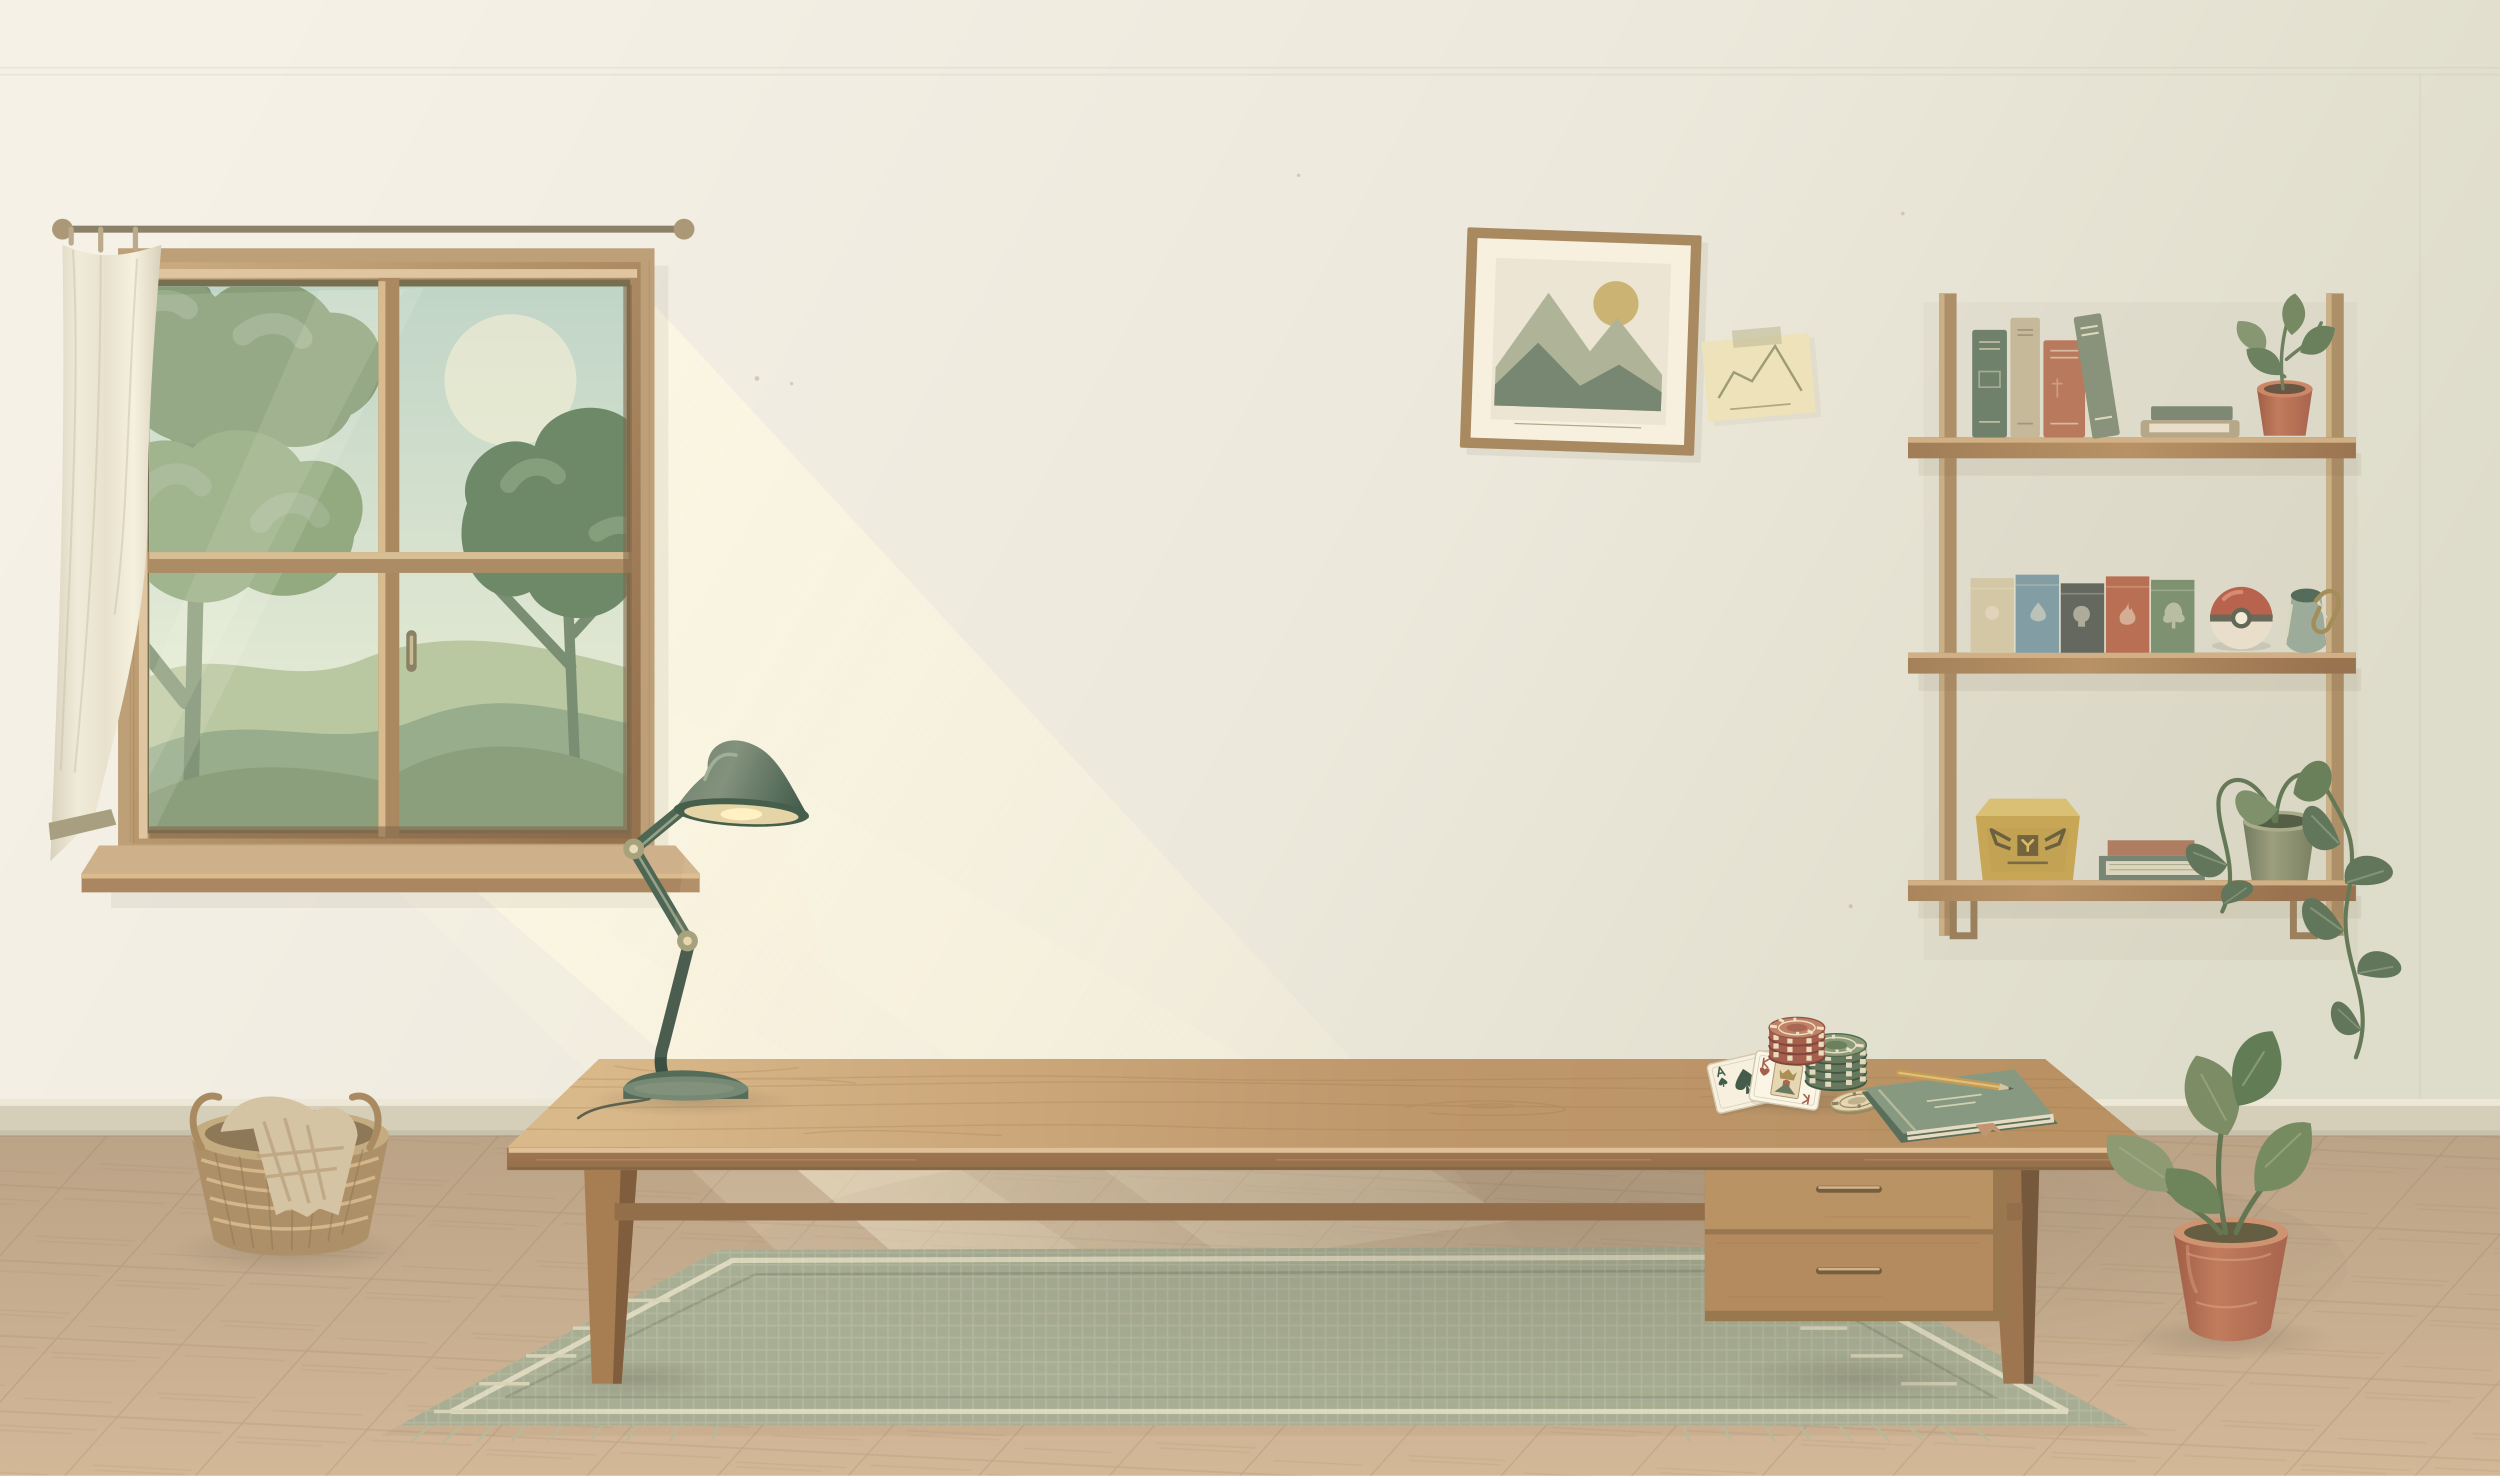
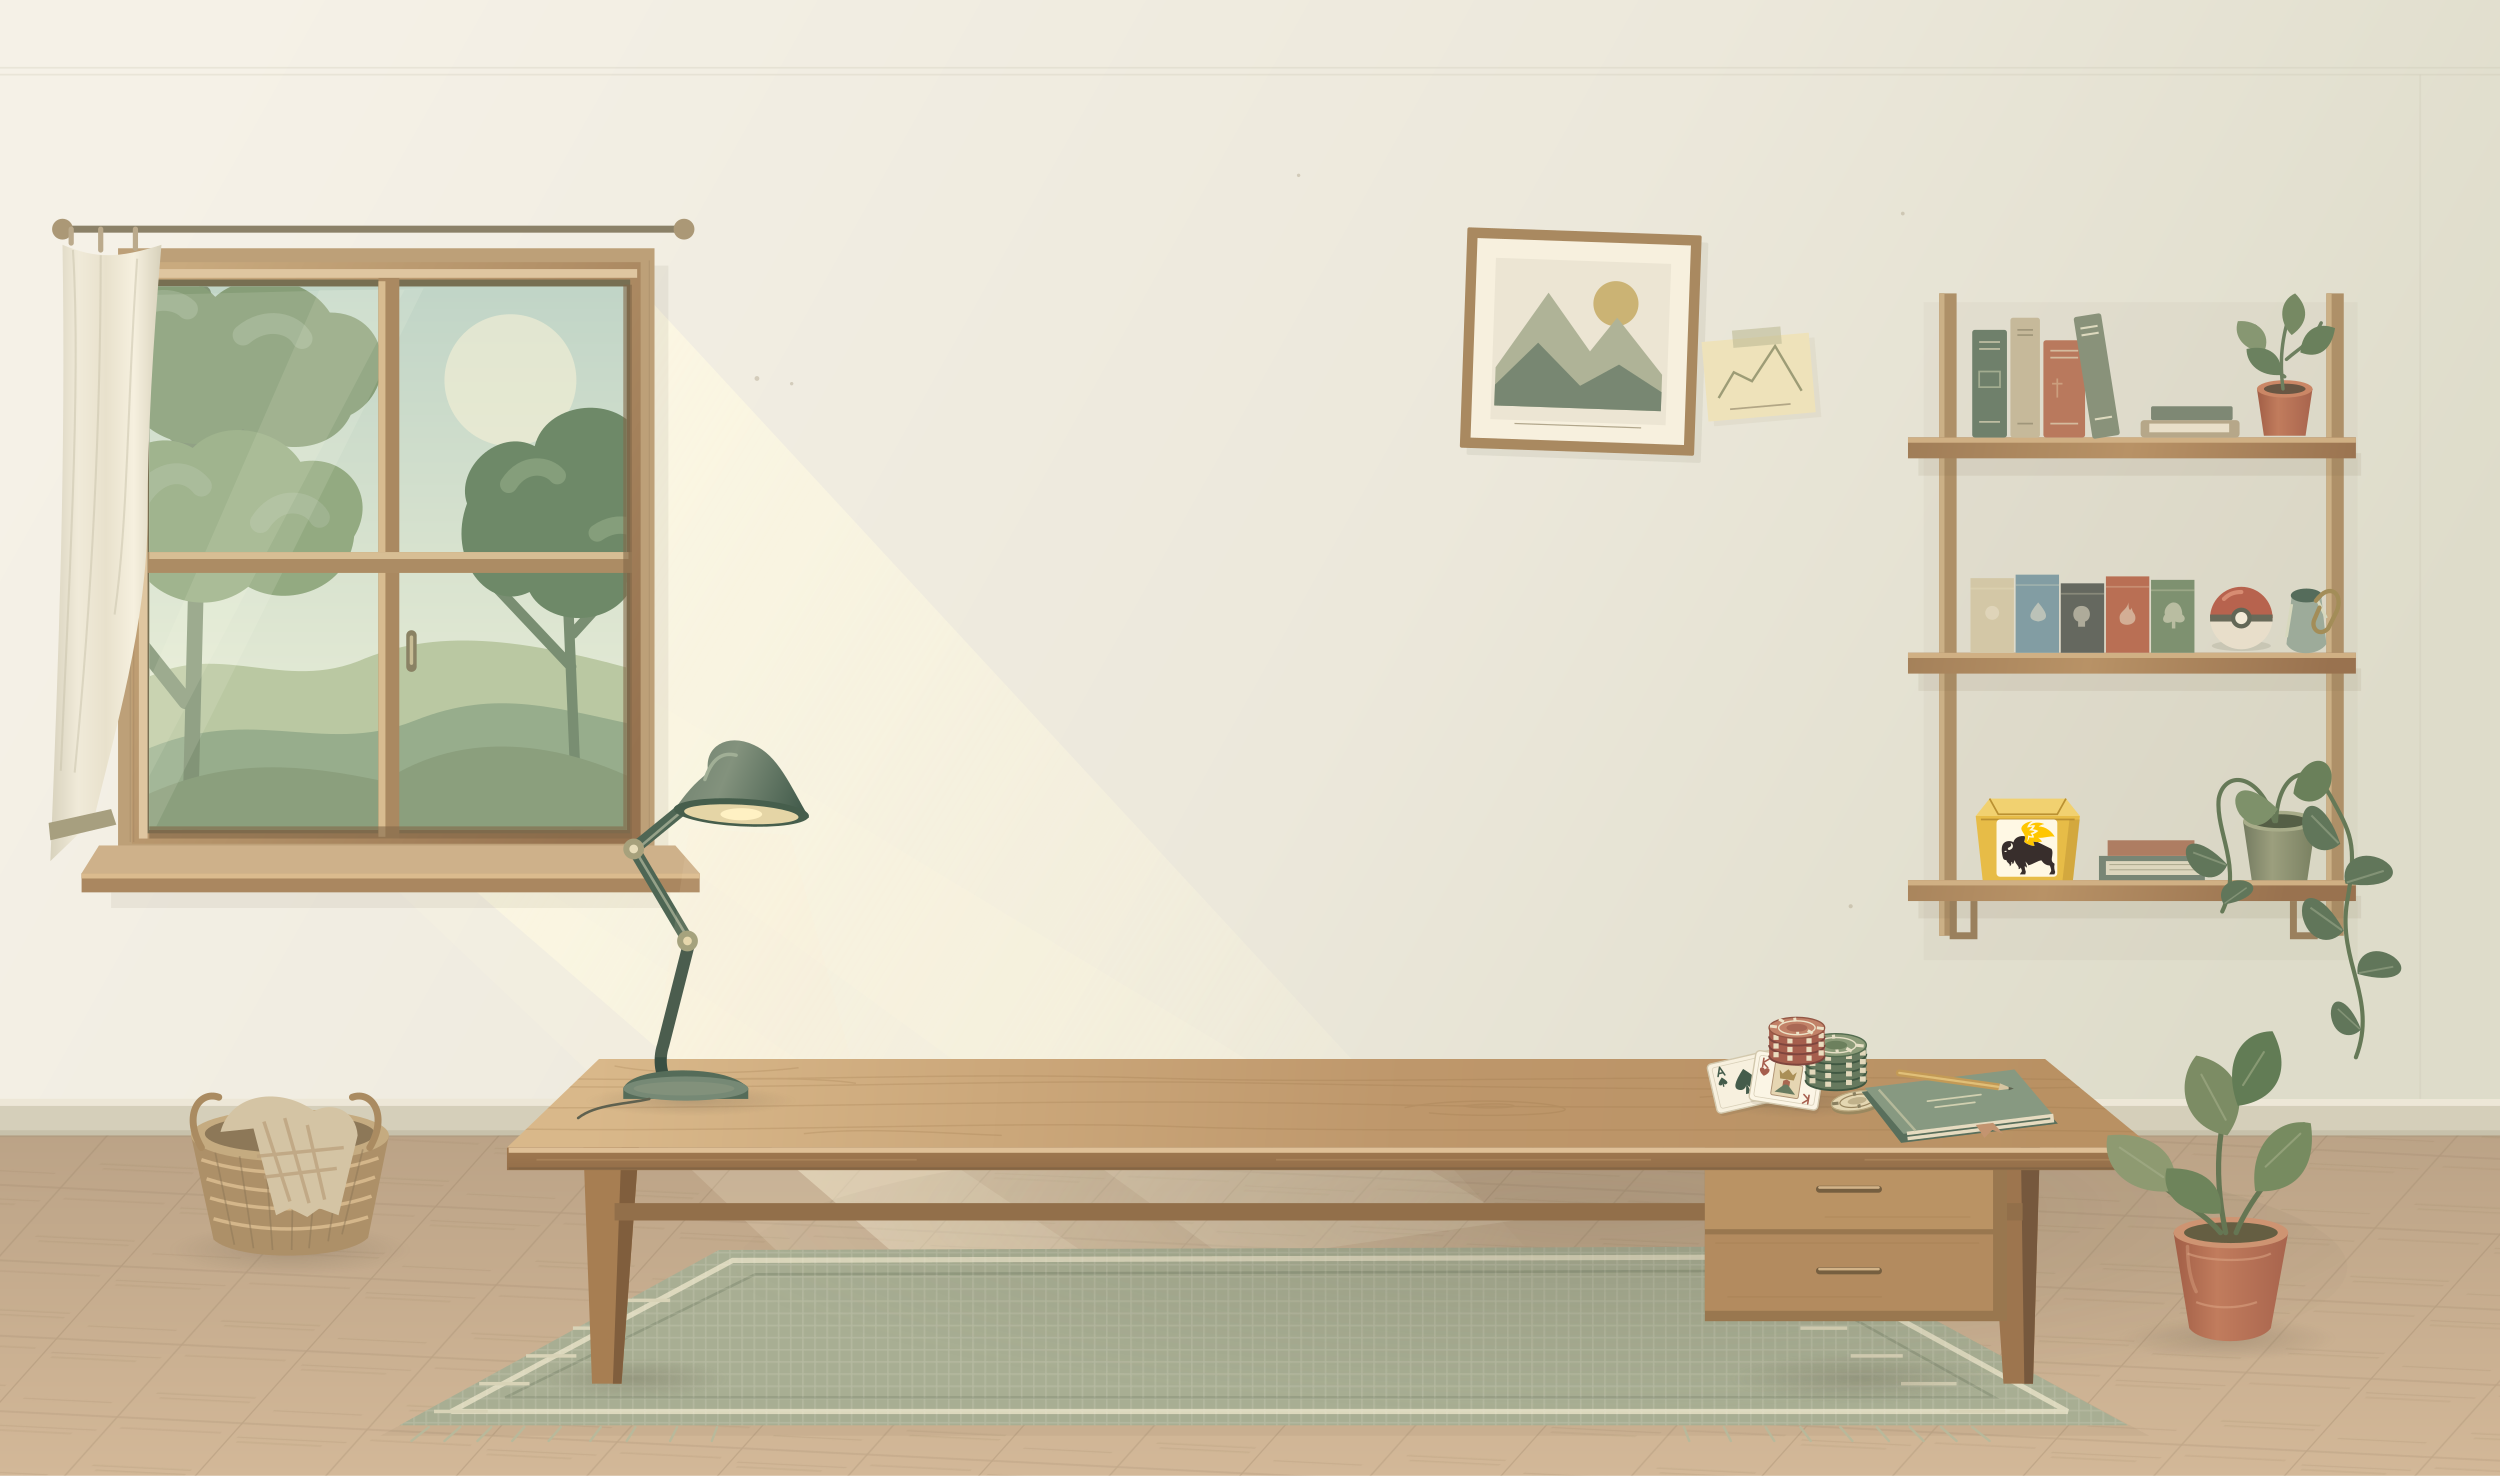
<svg xmlns="http://www.w3.org/2000/svg" viewBox="0 0 1440 850" fill="none">
  <defs>
    <linearGradient id="wall" x1="112" y1="50" x2="1230" y2="675" gradientUnits="userSpaceOnUse">
      <stop stop-color="#F5F1E7" />
      <stop offset=".58" stop-color="#ECE8DB" />
      <stop offset="1" stop-color="#DEDCCA" />
    </linearGradient>
    <linearGradient id="floor" x1="720" y1="635" x2="720" y2="850" gradientUnits="userSpaceOnUse">
      <stop stop-color="#B9A185" />
      <stop offset="1" stop-color="#D3B898" />
    </linearGradient>
    <linearGradient id="oak" x1="342" y1="603" x2="1190" y2="670" gradientUnits="userSpaceOnUse">
      <stop stop-color="#D9B88A" />
      <stop offset=".55" stop-color="#BE976B" />
      <stop offset="1" stop-color="#B99163" />
    </linearGradient>
    <linearGradient id="oakEdge" x1="750" y1="650" x2="750" y2="679" gradientUnits="userSpaceOnUse">
      <stop stop-color="#A88055" />
      <stop offset="1" stop-color="#906B47" />
    </linearGradient>
    <linearGradient id="wood" x1="0" y1="0" x2="1" y2=".2">
      <stop stop-color="#A07D57" />
      <stop offset=".48" stop-color="#B89266" />
      <stop offset="1" stop-color="#99724F" />
    </linearGradient>
    <linearGradient id="windowWood" x1="65" y1="220" x2="385" y2="400" gradientUnits="userSpaceOnUse">
      <stop stop-color="#C9AA7E" />
      <stop offset=".5" stop-color="#B39168" />
      <stop offset="1" stop-color="#96724F" />
    </linearGradient>
    <linearGradient id="sky" x1="220" y1="168" x2="220" y2="480" gradientUnits="userSpaceOnUse">
      <stop stop-color="#C1D5C7" />
      <stop offset=".52" stop-color="#D9E3CF" />
      <stop offset="1" stop-color="#EDF0DA" />
    </linearGradient>
    <linearGradient id="curtain" x1="0" y1="0" x2="1" y2="0">
      <stop stop-color="#D8D2BD" />
      <stop offset=".25" stop-color="#F0EAD9" />
      <stop offset=".5" stop-color="#E8E1CC" />
      <stop offset=".75" stop-color="#F6F0DF" />
      <stop offset="1" stop-color="#D7D1BB" />
    </linearGradient>
    <linearGradient id="sun" x1="280" y1="320" x2="914" y2="715" gradientUnits="userSpaceOnUse">
      <stop stop-color="#FFFAE3" stop-opacity=".72" />
      <stop offset="1" stop-color="#FFF9DC" stop-opacity="0" />
    </linearGradient>
    <linearGradient id="pot" x1="0" y1="0" x2="1" y2="0">
      <stop stop-color="#A15E46" />
      <stop offset=".38" stop-color="#C17C5D" />
      <stop offset="1" stop-color="#A8644D" />
    </linearGradient>
    <linearGradient id="sagePot" x1="0" y1="0" x2="1" y2="0">
      <stop stop-color="#747B60" />
      <stop offset=".4" stop-color="#9C9F7E" />
      <stop offset="1" stop-color="#787F60" />
    </linearGradient>
    <linearGradient id="lamp" x1="358" y1="437" x2="458" y2="478" gradientUnits="userSpaceOnUse">
      <stop stop-color="#607463" />
      <stop offset=".55" stop-color="#83927D" />
      <stop offset="1" stop-color="#425B4B" />
    </linearGradient>
    <radialGradient id="ambient" cx="0" cy="0" r="1" gradientTransform="translate(920 697) scale(538 117)" gradientUnits="userSpaceOnUse">
      <stop stop-color="#554D3D" stop-opacity=".2" />
      <stop offset="1" stop-color="#554D3D" stop-opacity="0" />
    </radialGradient>
    <radialGradient id="deskShadow">
      <stop stop-color="#574E3E" stop-opacity=".23" />
      <stop offset="1" stop-color="#574E3E" stop-opacity="0" />
    </radialGradient>
    <pattern id="parquet" width="144" height="64" patternUnits="userSpaceOnUse" patternTransform="matrix(1 .05 -.58 .65 0 639)">
      <path d="M0 0H144V64H0V0ZM72 0V64" stroke="#8C7258" stroke-opacity=".22" />
      <path d="M4 12H67M6 16H55M82 42H139M86 46H138M11 52H62M79 9H137" stroke="#9B8063" stroke-opacity=".16" stroke-width="1.2" />
    </pattern>
    <pattern id="rugWeave" width="7" height="7" patternUnits="userSpaceOnUse">
      <path d="M0 .5H7M.5 0V7" stroke="#F3EBDD" stroke-opacity=".2" stroke-width=".7" />
    </pattern>
    <clipPath id="windowClip">
      <path d="M86 165H361V478H86Z" />
    </clipPath>
    <clipPath id="deskClip">
      <path d="M345 610H1178L1240 661H292L345 610Z" />
    </clipPath>
    <g id="leaf">
      <path d="M0 0C-16-21-29-19-25-5C-20 9-6 11 0 0Z" fill="#61765A" />
      <path d="M-1 0-21-10" stroke="#839376" stroke-width="1.2" />
    </g>
    <g id="book-lines" stroke="#EAE2C8" stroke-opacity=".5">
      <path d="M0 5H15M0 9H15M0 52H15" />
    </g>
  </defs>
  <path fill="url(#wall)" d="M0 0H1440V850H0Z" />
  <path d="M0 39H1440M0 43H1440" stroke="#C5C2AE" stroke-opacity=".25" />
  <path d="M1394 43V666" stroke="#C9C6B4" stroke-opacity=".3" />
  <path d="M0 648H1440V850H0Z" fill="url(#floor)" />
  <path d="M0 651H1440V850H0Z" fill="url(#parquet)" />
  <path d="M0 633H1440V654H0Z" fill="#D5CFBA" />
  <path d="M0 633H1440V637H0Z" fill="#EDE7D7" />
  <path d="M0 651H1440V655H0Z" fill="#8C876D" fill-opacity=".19" />
  <path d="m82 347 286-181 514 556-300 58L82 347Z" fill="url(#sun)" />
  <path d="m93 384 118 59 429 289-174 6L93 384Z" fill="#FFF8DD" fill-opacity=".16" />
  <path d="m238 384 122 10 512 309-163 24L238 384Z" fill="#FFF8DD" fill-opacity=".16" />
  <path d="M74 153H385V500H74Z" fill="#736850" fill-opacity=".09" />
  <path d="M68 143H377V493H68Z" fill="#BDA078" />
  <path d="M76 151H369V486H76Z" fill="url(#windowWood)" />
  <path d="M84 161H363V480H84Z" fill="#776F52" />
  <g clip-path="url(#windowClip)">
    <path d="M86 165H361V478H86Z" fill="url(#sky)" />
    <circle cx="294" cy="219" r="38" fill="#F5F1D6" fill-opacity=".61" />
    <path d="M75 396C121 365 159 399 206 381C250 362 298 366 377 389V488H75Z" fill="#BAC8A2" />
    <path d="M75 436C142 402 184 437 239 415C287 396 320 408 377 420V488H75Z" fill="#97AD8C" />
    <path d="m117 169-8 327M112 262l-44-50M113 280l55-67M107 404l-50-63M114 319l76-32" stroke="#829477" stroke-width="9" stroke-linecap="round" />
    <path d="M49 194c10-35 52-47 75-23 16-15 51-14 66 9 35 0 40 45 12 59-10 22-43 24-62 8-27 19-60 4-67-18-30 9-39-12-24-35Z" fill="#879E78" />
    <path d="M56 301c-6-32 30-58 55-43 19-19 52-9 62 8 27-5 45 20 31 43-3 30-38 42-61 29-24 19-57 5-63-12-15 3-24-10-24-25Z" fill="#93AA81" />
    <path d="M70 188c12-19 31-17 38-10M140 193c13-11 29-7 34 2M79 290c10-19 27-22 37-10M150 301c11-17 29-12 34-3" stroke="#ADBDA0" stroke-opacity=".5" stroke-width="12" stroke-linecap="round" />
    <path d="m325 294 8 191M329 384l-49-52M330 365l39-43" stroke="#798E72" stroke-width="6" stroke-linecap="round" />
    <path d="M269 290c-7-20 18-44 39-33 6-25 45-30 59-9 31-2 51 24 36 43 13 25-15 51-39 47-11 24-49 23-59 3-24 12-48-19-36-51Z" fill="#6E8968" />
    <path d="M293 279c9-14 23-11 28-5M344 307c13-9 25-3 30 4" stroke="#95AB87" stroke-width="10" stroke-linecap="round" stroke-opacity=".6" />
    <path d="M84 458c48-22 90-18 137-8 47-31 102-22 147 0v45H84Z" fill="#8B9F7D" />
    <path d="m83 170 161-4L90 476h-7V170Z" fill="#FFFEEB" fill-opacity=".12" />
    <path d="m184 167 49 0L86 447v-55l98-225Z" fill="#FFFEEB" fill-opacity=".11" />
  </g>
  <path d="M218 160H230V483H218Z" fill="#AA8961" />
  <path d="M218 162H222V482H218Z" fill="#D8BC90" />
  <path d="M85 318H364V330H85Z" fill="#AC8C64" />
  <path d="M86 318H362V322H86Z" fill="#D7BE94" />
  <path d="M81 155H367V160H81ZM80 155H85V483H80Z" fill="#DFC6A0" />
  <path d="M359 164H364V483H359ZM86 476H364V483H86Z" fill="#826849" fill-opacity=".6" />
  <path d="M57 487H389L403 503H47L57 487Z" fill="#CEB18A" />
  <path d="M47 503H403V514H47Z" fill="#AA8760" />
  <path d="M47 503H403V506H47Z" fill="#DBBB8E" />
  <path d="M64 514H386V523H64Z" fill="#665F48" fill-opacity=".08" />
  <path d="M75 150v335M77 150v335M374 150v335" stroke="#886E4E" stroke-width=".7" stroke-opacity=".23" />
  <rect x="234" y="363" width="6" height="24" rx="3" fill="#8A8264" />
  <path d="M237 367v15" stroke="#C8BD95" stroke-width="2" stroke-linecap="round" />
  <path d="M40 132H390" stroke="#8B8168" stroke-width="4" stroke-linecap="round" />
  <circle cx="36" cy="132" r="6" fill="#AB9876" />
  <circle cx="394" cy="132" r="6" fill="#AB9876" />
  <path d="M36 141c19 8 32 8 57 0-5 58-8 110-8 155 0 63-19 126-31 176L29 496c5-122 9-233 7-355Z" fill="url(#curtain)" />
  <path d="M42 144c5 77-3 205-7 300M58 147c0 95-5 197-15 298M79 149c-6 86-5 148-13 205" stroke="#C9C2AB" stroke-opacity=".5" stroke-width="1.2" />
  <path d="m28 474 36-8 3 9-38 9-1-10Z" fill="#A79F7F" />
  <path d="M41 140v-8M58 144v-12M78 143v-11" stroke="#BBAA8C" stroke-width="3" stroke-linecap="round" />
  <g transform="rotate(2 904 197)">
    <rect x="847" y="137" width="135" height="127" rx="1" fill="#514D3A" fill-opacity=".08" />
    <rect x="843" y="133" width="135" height="127" rx="1" fill="#A98960" />
    <rect x="849" y="139" width="123" height="115" fill="#F7F0DE" />
    <rect x="860" y="150" width="101" height="93" fill="#ECE5D3" />
    <circle cx="930" cy="174" r="13" fill="#CBB374" />
    <path d="m862 213 29-44 25 33 15-20 27 32v21h-96v-22Z" fill="#AFB397" />
    <path d="m862 223 24-25 25 24 22-13 25 15v11h-96v-12Z" fill="#788772" />
    <path d="M874 245H947" stroke="#B1A68B" stroke-width=".7" />
  </g>
  <g transform="rotate(-5 1004 218)">
    <path d="M985 198h62v46h-62z" fill="#AAA080" fill-opacity=".12" />
    <path d="M982 195h62v46h-62z" fill="#EEE2BA" />
    <path d="m989 228 10-14 10 6 15-19 13 27" stroke="#9D9C76" stroke-width="1.4" />
    <path d="M995 235h35" stroke="#B2A685" />
    <path d="M1000 190h28v10h-28z" fill="#BEBB97" fill-opacity=".6" />
  </g>
  <g fill="#A19577" fill-opacity=".36">
    <circle cx="436" cy="218" r="1.4" />
    <circle cx="456" cy="221" r="1" />
    <circle cx="1066" cy="522" r="1.2" />
    <circle cx="1096" cy="123" r="1.1" />
    <circle cx="748" cy="101" r="1" />
  </g>
  <path d="M1108 174h250v379h-250z" fill="#716B50" fill-opacity=".045" />
  <path d="M1117 169h10v370h-10zM1340 169h10v370h-10z" fill="#AE9068" />
  <path d="M1117 169h3v370h-3zM1340 169h3v370h-3z" fill="#CBB086" />
  <path d="M1105 261h255v13h-255zM1105 385h255v13h-255zM1105 516h255v13h-255z" fill="#755F42" fill-opacity=".09" />
  <path d="M1099 252h258v12h-258zM1099 376h258v12h-258zM1099 507h258v12h-258z" fill="url(#wood)" />
  <path d="M1099 252h258v3h-258zM1099 376h258v3h-258zM1099 507h258v3h-258z" fill="#D0B084" />
  <path d="M1125 519v20h12v-20M1321 519v20h12v-20" stroke="#9A805D" stroke-width="4" />
  <rect x="1136" y="190" width="20" height="62" rx="1.5" fill="#6F806B" />
  <rect x="1158" y="183" width="17" height="69" rx="1.5" fill="#C6B99A" />
  <rect x="1177" y="196" width="24" height="56" rx="1.5" fill="#B9795D" />
  <g transform="rotate(-9 1211 250)">
    <rect x="1205" y="181" width="16" height="71" rx="1.5" fill="#89927A" />
    <path d="M1208 188h10M1208 192h10M1208 241h10" stroke="#DDD9BE" stroke-width="1.2" />
  </g>
  <path d="M1140 197h12M1140 201h12M1140 243h12M1181 202h16M1181 206h16M1181 244h16" stroke="#E0D8B9" stroke-opacity=".7" />
  <path d="M1162 190h9M1162 193h9M1162 244h9" stroke="#887F64" stroke-opacity=".6" />
  <path d="M1140 214h12v9h-12z" stroke="#C5CAA8" stroke-opacity=".6" />
  <path d="M1185 218v11m-3-8h6" stroke="#DEC5A1" stroke-opacity=".5" />
  <rect x="1233" y="242" width="57" height="10" rx="2" fill="#B6A789" />
  <path d="M1238 244h46v5h-46" fill="#E9DFC9" />
  <rect x="1239" y="234" width="47" height="8" rx="1" fill="#7E8874" />
  <path d="m1300 224 4 27h24l4-27h-32Z" fill="url(#pot)" />
  <ellipse cx="1316" cy="224" rx="16" ry="5" fill="#CB8766" />
  <ellipse cx="1316" cy="224" rx="12" ry="3" fill="#695643" />
  <path d="M1315 224c-2-16-1-29 5-47M1316 217c-13-9-17-19-17-29M1317 207c8-7 15-10 20-21" stroke="#6E8060" stroke-width="2" stroke-linecap="round" />
  <path d="M1320 193c-8-8-7-20 2-24 8 8 8 17-2 24Z" fill="#768963" />
  <path d="M1304 203c-11-1-18-9-15-18 11-1 20 7 15 18Z" fill="#879772" />
  <path d="M1325 203c1-13 10-18 20-14-2 13-10 18-20 14Z" fill="#6A805C" />
  <path d="M1314 216c-12 1-20-6-20-15 13-3 21 4 20 15Z" fill="#6B815F" />
  <path d="M1135 333h25v43h-25z" fill="#D3C7A6" />
  <path d="M1161 331h25v45h-25z" fill="#829DA3" />
  <path d="M1187 336h25v40h-25z" fill="#65685F" />
  <path d="M1213 332h25v44h-25z" fill="#B96F54" />
  <path d="M1239 334h25v42h-25z" fill="#7E9170" />
  <path d="M1135 339h25M1161 337h25M1187 342h25M1213 338h25M1239 340h25" stroke="#F2E8C8" stroke-opacity=".25" />
  <g opacity=".56" fill="#E7DFC7">
    <circle cx="1147.5" cy="353" r="4" />
    <path d="M1174 347c-6 7-6 10 0 11 6-1 6-4 0-11Z" />
    <path d="M1199 349c-6 0-6 8-2 9v3h4v-3c4-1 4-9-2-9Z" />
    <path d="M1226 347c-1 5-6 5-5 10 0 4 9 4 9-1 0-3-2-3-2-6-1 2-2 2-2-3Z" />
    <path d="M1252 347c-3 0-6 4-5 7-3 4 1 6 4 4v4h2v-4c5 2 7-2 4-4 0-4-2-7-5-7Z" />
  </g>
  <ellipse cx="1291" cy="372" rx="17" ry="3" fill="#5D614C" fill-opacity=".15" />
  <circle cx="1291" cy="356" r="18" fill="#E8DECA" />
  <path d="M1273 356a18 18 0 0 1 36 0h-36Z" fill="#B7634E" />
  <path d="M1273 356h36" stroke="#696A59" stroke-width="4" />
  <circle cx="1291" cy="356" r="6" fill="#626756" />
  <circle cx="1291" cy="356" r="3.5" fill="#F2EBD7" />
  <path d="M1281 345c3-3 6-4 10-4" stroke="#D78C72" stroke-width="2.4" stroke-linecap="round" />
  <path d="M1320 343c4-4 12-4 17 0l3 28c-5 7-19 7-23 0l3-28Z" fill="#9DAB9A" />
  <ellipse cx="1328.5" cy="343" rx="9" ry="4" fill="#556C5B" />
  <path d="m1320 348-3 19M1335 346l5 10" stroke="#D7D8BD" stroke-width="1.7" />
  <path d="M1334 346c8-11 16-4 12 6l-5 10c-5 5-10 0-8-5l3-7" stroke="#A38D58" stroke-width="2.5" stroke-linecap="round" />
-   <path d="M1138 470h60l-4 37h-52l-4-37Z" fill="#C7A655" />
-   <path d="m1138 470 8-10h44l8 10h-60Z" fill="#DAC075" />
-   <path d="M1144 477h48l-3 25h-42l-3-25Z" fill="#B3944E" fill-opacity=".22" />
-   <path d="m1158 484-11-6 3 8 8 3m20-5 11-6-3 8-8 3" stroke="#6C6040" stroke-width="2" stroke-linejoin="round" />
-   <path d="M1162 481h12v12h-12z" fill="#73643D" />
-   <path d="m1165 484 3 3 3-3m-3 3v3" stroke="#DBBD66" stroke-width="1.5" stroke-linecap="round" />
-   <path d="M1157 497h22" stroke="#796B44" stroke-width="1.5" stroke-linecap="round" />
+   <g id="wings-carton">
+     <path d="M1138 470h60l-4 37h-52l-4-37Z" fill="#E7BC47" />
+     <path d="m1138 470 8-10h44l8 10h-60Z" fill="#F1D170" />
+     <path d="m1146 460 5 9h34l5-9M1141 472h54" stroke="#BA9132" stroke-width="1" />
+     <path d="M1192 472h6l-4 35h-6l4-35Z" fill="#AE8430" fill-opacity=".35" />
+     <rect x="1150" y="472" width="35" height="33" rx="2" fill="#FFF8E4" />
+     <g transform="translate(1153 473) scale(.7)">
+       <path d="M25.272 0C21.16 2.149 20.978 5.347 20.978 5.347C20.978 5.347 23.218 4.524 25.181 4.571C24.037 6.352 22.347 7.539 22.347 7.539C22.347 7.539 25.134 7.492 27.053 8.315C25.818 9.411 23.626 9.732 23.626 9.732C23.626 9.732 24.401 10.417 25.043 12.38C23.08 12.427 21.706 11.695 21.706 11.695C21.706 11.695 21.888 14.208 20.792 16.812C21.433 16.262 22.482 14.94 22.664 13.159C24.081 13.844 26.594 13.432 26.594 13.432C26.594 13.432 26.273 11.604 25.498 10.646C27.647 10.326 30.156 8.042 30.156 8.042C30.156 8.042 28.102 6.764 25.359 6.625C26.456 5.758 27.599 3.38 27.599 3.38C27.599 3.38 24.766 3.059 23.032 3.791C26.048 -0.273 33.401 1.369 35 2.422C33.449 2.561 30.979 3.7 30.294 4.476C36.096 3.974 41.76 9.134 43.545 12.835C40.485 11.691 34.636 14.204 29.887 13.658C31.213 14.299 32.582 15.807 33.132 16.856C31.169 17.311 27.88 17.358 26.004 16.856C26.277 17.449 26.828 19.278 26.919 20.418C24.726 20.509 20.064 18.91 18.374 16.856C20.887 10.915 16.272 9.225 16.134 6.166C16.086 4.017 18.92 0.819 25.272 0Z" fill="#FFC600" />
+       <path d="M43.454 35.496C43.545 35.176 43.406 34.764 43.09 34.673C41.764 34.261 40.806 32.619 41.218 30.379C41.582 28.139 42.314 24.577 40.854 22.749C40.854 22.749 35.036 19.863 29.598 17.216C28.276 17.212 26.982 17.121 26.005 16.856C26.277 17.449 26.828 19.278 26.919 20.418C24.726 20.509 20.068 18.91 18.374 16.856C19.15 14.984 19.249 13.559 18.999 12.383C15.299 11.651 10.514 13.294 9.6 17.358C7.546 15.85 2.745 15.712 0.83 19.23C-0.722 22.064 0.327 27.225 0.6 28.594C0.873 29.829 1.15 30.787 1.605 31.289C2.061 31.792 3.022 32.022 3.889 32.112C4.439 34.808 7.316 34.717 6.493 37.091C7.819 36.589 8.274 34.717 7.68 33.482C8.183 33.482 9.05 34.123 8.777 35.263C10.376 34.942 9.873 32.568 10.787 32.203C11.29 35.765 14.808 36.909 13.803 39.422C14.579 39.422 15.493 38.92 15.54 38.053C15.54 38.053 16.91 40.245 16.498 41.389L14.852 43.811H19.328L19.831 41.71C19.831 41.71 18.782 38.785 18.873 37.095C19.423 37.004 20.199 37.689 20.151 38.33C21.75 37.143 19.193 34.903 19.831 33.078C20.151 34.724 21.703 35.041 21.841 36.367C25.771 35.5 29.974 32.255 32.76 32.255C32.76 32.255 34.632 36.319 39.52 36.505C40.343 37.966 40.889 40.57 40.616 41.073L39.017 43.768H43.359L44 41.848C43.359 40.34 42.904 37.554 43.45 35.496H43.454ZM6.632 23.619C6.541 23.619 6.311 23.71 6.082 23.71C5.488 23.71 5.033 23.255 5.033 22.662C5.033 22.068 5.488 21.795 5.717 21.704C7.087 21.201 8.686 20.105 7.178 17.865C9.327 18.047 10.649 22.297 6.628 23.619H6.632ZM4.257 24.577C3.984 25.309 2.931 25.626 2.108 25.218C2.429 24.304 3.616 24.122 4.257 24.577Z" fill="#382E2C" />
+     </g>
+   </g>
  <path d="M1209 493h61v14h-61z" fill="#788675" />
  <path d="M1213 496h54v8h-54" fill="#DCD6BD" />
  <path d="M1215 498h49M1215 501h49" stroke="#ACA98E" stroke-width=".6" />
  <path d="M1214 484h50v9h-50z" fill="#AE7D62" />
  <path d="m1292 473 5 34h32l5-34h-42Z" fill="url(#sagePot)" />
  <ellipse cx="1313" cy="473" rx="21" ry="6" fill="#A8AC89" />
  <ellipse cx="1313" cy="473" rx="16" ry="4" fill="#555F46" />
  <path d="M1311 473c1-28 19-36 31-15 12 22 16 27 10 61-6 35 18 56 5 90M1310 473c-9-29-29-29-32-13-2 19 14 40 2 65" stroke="#667957" stroke-width="2.4" stroke-linecap="round" />
  <path d="M1312 466c-21-20-29-8-22 3 9 11 16 6 22-3Z" fill="#7E916A" />
  <path d="M1321 457c3-21 20-24 22-11 1 14-14 21-22 11Z" fill="#6A805A" />
  <g transform="translate(1348 486) rotate(19)">
    <use href="#leaf" />
  </g>
  <g transform="translate(1351 509) rotate(136)">
    <use href="#leaf" />
  </g>
  <g transform="translate(1350 536) rotate(9)">
    <use href="#leaf" />
  </g>
  <g transform="translate(1358 561) rotate(143) scale(.9)">
    <use href="#leaf" />
  </g>
  <g transform="translate(1360 593) rotate(16) scale(.77)">
    <use href="#leaf" />
  </g>
  <g transform="translate(1283 498) rotate(-6) scale(.9)">
    <use href="#leaf" />
  </g>
  <g transform="translate(1281 521) rotate(118) scale(.7)">
    <use href="#leaf" />
  </g>
  <path d="m408 726 637-3 193 104H219l189-101Z" fill="#736A52" fill-opacity=".08" />
  <path d="m414 720 623-2 189 103H230l184-101Z" fill="#A8AE93" />
  <path d="m422 726 607-2 162 89H260l162-87Z" stroke="#DCD8BD" stroke-width="3" />
  <path d="m435 734 583-2 131 73H291l144-71Z" stroke="#747F68" stroke-opacity=".4" stroke-width="1.5" />
  <path d="m414 720 623-2 189 103H230l184-101Z" fill="url(#rugWeave)" />
  <path d="m360 749 26 0m-56 16h29m-56 16h29m-56 16h29m-55 16h31m726-64h27m3 16h27m2 16h30m-1 16h32m-4 16h32" stroke="#D8D3B7" stroke-width="2" />
  <path d="m247 822-10 8m28-8-9 8m27-8-8 8m27-8-7 8m28-8-7 8m30-8-6 8m26-8-5 8m29-8-4 8m27-8-3 8m726-8 10 8m-28-8 9 8m-27-8 8 8m-27-8 7 8m-28-8 7 8m-30-8 6 8m-26-8 5 8m-29-8 4 8m-27-8 3 8" stroke="#B8B99B" stroke-width="1.4" stroke-linecap="round" />
  <ellipse cx="888" cy="730" rx="464" ry="82" fill="url(#ambient)" />
  <ellipse cx="1072" cy="794" rx="76" ry="15" fill="url(#deskShadow)" />
  <ellipse cx="365" cy="794" rx="55" ry="12" fill="url(#deskShadow)" />
  <path d="M336 660h32l-10 137h-17l-5-137Z" fill="#A77E52" />
  <path d="M358 660h10l-10 137h-5l5-137Z" fill="#805E3D" />
  <path d="M1145 660h30l-4 137h-17l-9-137Z" fill="#9D754E" />
  <path d="M1164 660h11l-4 137h-5l-2-137Z" fill="#76583D" />
  <path d="M354 693h811v10H354Z" fill="#926F4A" />
  <path d="M982 659h174v102H982Z" fill="#99774F" />
  <path d="M982 665h166v43H982Z" fill="#BA9364" />
  <path d="M982 711h166v44H982Z" fill="#B38B5F" />
  <path d="M988 670h152M988 716h152M995 747h89M1051 701h84" stroke="#997447" stroke-opacity=".25" stroke-width=".7" />
  <path d="M1048 685h34M1048 732h34" stroke="#765F40" stroke-width="4" stroke-linecap="round" />
  <path d="M1048 684h34M1048 731h34" stroke="#D2B388" stroke-width="1.5" stroke-linecap="round" />
  <path d="M345 610H1178L1240 661H292L345 610Z" fill="url(#oak)" />
  <g clip-path="url(#deskClip)" stroke="#967144" stroke-width=".85" opacity=".22">
    <path d="M298 621c155 3 240-4 367 0s285-3 540 1M316 626c183 1 260-5 417-2s354 5 478 2M281 638c177 1 312-6 499-2s347-1 444 3M278 650c155 3 301-5 402-1s405 0 560 3" />
    <path d="M354 614c29 6 84 4 106 1m-61 8c21-3 78-2 94 1m486 8c25-2 73-1 94 1m-39 6c24-3 82-1 100 1M463 653c36-4 84 0 114 1" />
    <path d="M809 638c29-6 80-4 91 0 12 4-49 6-77 3M843 637c17-2 28-1 29 0s-21 2-29 0" />
  </g>
  <path d="M292 661H1240V674H292V661Z" fill="url(#oakEdge)" />
  <path d="M293 661H1239V664H293Z" fill="#DFC097" />
  <path d="M293 673H1239" stroke="#775D40" stroke-width="1.2" stroke-opacity=".55" />
  <path d="M309 668h219m207 0h216m123 0h151" stroke="#BF996C" stroke-opacity=".4" />
  <ellipse cx="398" cy="634" rx="61" ry="9" fill="url(#deskShadow)" />
  <path d="M385 626c-4-6-6-15-3-24l15-59" stroke="#394F42" stroke-width="7" stroke-linecap="round" />
  <path d="m397 543-32-54 44-36" stroke="#4E6654" stroke-width="7" stroke-linecap="round" stroke-linejoin="round" />
  <path d="m396 540-30-50 40-34" stroke="#95A189" stroke-width="1.5" stroke-linecap="round" stroke-linejoin="round" />
  <circle cx="396" cy="542" r="6" fill="#9C9B76" />
  <circle cx="396" cy="542" r="2.5" fill="#E3D5A9" />
  <circle cx="365" cy="489" r="6" fill="#A7A17C" />
  <circle cx="365" cy="489" r="2.5" fill="#E8DDB9" />
  <path d="M359 627c5-14 62-14 72 0v6h-72v-6Z" fill="#556C59" />
  <ellipse cx="395" cy="627" rx="36" ry="7" fill="#768975" />
  <ellipse cx="394" cy="627" rx="29" ry="4" fill="#82917B" />
  <path d="M408 445c-3-15 11-23 26-16 14 6 21 23 32 42l-78-4c7-10 12-16 20-22Z" fill="url(#lamp)" />
  <path d="M406 449c4-12 10-16 18-14" stroke="#A1AF96" stroke-width="2" stroke-linecap="round" />
  <ellipse cx="427" cy="468" rx="39" ry="8" transform="rotate(3 427 468)" fill="#465E4C" />
  <ellipse cx="427" cy="469" rx="33" ry="5.5" transform="rotate(3 427 469)" fill="#E5D5A6" />
  <ellipse cx="427" cy="469" rx="12" ry="3.5" fill="#FFF1C3" />
  <path d="m397 477-20 132h113l-35-128-58-4Z" fill="#FFF3CB" fill-opacity=".09" />
  <path d="M374 633c-13 3-31 3-41 11" stroke="#5F614F" stroke-width="1.5" stroke-linecap="round" />
  <g id="poker-cards">
    <ellipse cx="1038" cy="634" rx="53" ry="10" fill="url(#deskShadow)" />
    <g transform="rotate(-13 1013 628)">
      <rect x="988" y="609" width="39" height="29" rx="2.5" fill="#816F54" fill-opacity=".2" />
      <rect x="987" y="607" width="39" height="29" rx="2.5" fill="#F7F0DE" stroke="#D2C8AD" stroke-width=".8" />
      <rect x="989.5" y="609.5" width="34" height="24" rx="1.5" stroke="#D8CFB8" stroke-width=".45" />
      <path d="m992 615 2-5 2 5m-3.3-1.5h2.6" stroke="#445C4B" stroke-width=".9" stroke-linecap="round" stroke-linejoin="round" />
      <path d="M993.9 616c-2.6 2.5-3.3 3.8-1.8 4.3.8.3 1.3-.1 1.8-.8.5.7 1 1.1 1.8.8 1.5-.5.8-1.8-1.8-4.3Z" fill="#445C4B" />
      <path d="M993.9 619v2.5" stroke="#445C4B" stroke-width=".8" />
      <path d="M1007 614c-6.7 6.5-8.4 10-4.5 11.4 2.1.7 3.5-.4 4.5-2.3 1.1 1.9 2.4 3 4.5 2.3 3.9-1.4 2.2-4.9-4.5-11.4Z" fill="#445C4B" />
      <path d="m1007 622-1.6 6.5h3.2l-1.6-6.5Z" fill="#445C4B" />
      <path d="m1017 629 2 5 2-5m-3.3 1.5h2.6" stroke="#445C4B" stroke-width=".9" stroke-linecap="round" stroke-linejoin="round" />
    </g>
    <g transform="rotate(9 1030 630)">
      <rect x="1009" y="610" width="40" height="29" rx="2.5" fill="#816F54" fill-opacity=".16" />
      <rect x="1008" y="608" width="40" height="29" rx="2.5" fill="#FBF5E5" stroke="#D2C8AD" stroke-width=".8" />
      <rect x="1010.5" y="610.5" width="35" height="24" rx="1.5" stroke="#D8CFB8" stroke-width=".45" />
      <path d="M1013 612v5m3-5-3 2.5 3 2.5" stroke="#A65E4D" stroke-width=".9" stroke-linecap="round" stroke-linejoin="round" />
      <path d="M1014.5 622c-3.8-2.2-3.3-5.2-1.1-4.6.5.1.9.6 1.1.9.2-.3.6-.8 1.1-.9 2.2-.6 2.7 2.4-1.1 4.6Z" fill="#A65E4D" />
      <rect x="1020" y="613" width="16" height="19" rx="1" fill="#E6D6B2" stroke="#AF9273" stroke-width=".55" />
      <path d="m1023 617 2 2 3-3 3 3 2-2-1 5h-8l-1-5Z" fill="#AA8F57" />
      <path d="m1026 623 2-1 2 1v3h-4v-3Z" fill="#A96750" />
      <path d="m1022 630 5-5h2l5 5h-12Z" fill="#687B60" />
      <path d="M1042 634v-5m-3 5 3-2.5-3-2.5" stroke="#A65E4D" stroke-width=".9" stroke-linecap="round" stroke-linejoin="round" />
    </g>
    <path d="M1040 602v20c0 8 35 8 35 0v-20h-35Z" fill="#66795E" />
    <path d="M1040 607c0 8 35 8 35 0m-35 5c0 8 35 8 35 0m-35 5c0 8 35 8 35 0m-35 5c0 8 35 8 35 0" stroke="#405842" stroke-width="1.1" />
    <path d="m1044 606 0 19m9-17v19m12-20v19m8-21v18" stroke="#E2D8BB" stroke-width="3.4" stroke-dasharray="3 2" />
    <ellipse cx="1057.5" cy="602" rx="17.5" ry="6.6" fill="#8B9B78" stroke="#526B4E" stroke-width=".8" />
    <ellipse cx="1057.5" cy="602" rx="11.5" ry="4.4" stroke="#E7E0C6" stroke-width=".8" />
    <path d="m1040.5 601 4.5.5m28.5 1-4.5-.5m-13-6 .3 2.2m2 8-.3-2.2m-12.8-7.1 3 1.7m18.4 6.9-3.1-1.7" stroke="#E7E0C6" stroke-width="1.8" />
    <ellipse cx="1057.5" cy="602" rx="6.5" ry="2.5" fill="#6C805D" />
    <path d="M1019 592v16c0 7 32 7 32 0v-16h-32Z" fill="#A65E4D" />
    <path d="M1019 597c0 7 32 7 32 0m-32 5c0 7 32 7 32 0m-32 6c0 7 32 7 32 0" stroke="#7E453D" stroke-width="1.1" />
    <path d="m1023 596v15m8-13v15m11-15v14m7-17v15" stroke="#EADDBF" stroke-width="3" stroke-dasharray="3 2" />
    <ellipse cx="1035" cy="592" rx="16" ry="6" fill="#C28268" stroke="#935644" stroke-width=".8" />
    <ellipse cx="1035" cy="592" rx="10.5" ry="4" stroke="#EDE2C6" stroke-width=".8" />
    <path d="m1019.5 591 4 .5m27 1-4-.5m-12.8-5.8.3 2m1.5 7.9-.1-2.1m-10.7-7 2.8 1.6m16.6 6.6-2.8-1.6" stroke="#EDE2C6" stroke-width="1.7" />
    <ellipse cx="1035" cy="592" rx="6" ry="2.3" fill="#A96854" />
    <g transform="rotate(-9 1070 636)">
      <ellipse cx="1070" cy="636" rx="15" ry="5.5" fill="#9A885F" />
      <ellipse cx="1070" cy="634" rx="15" ry="5.5" fill="#E4D7B2" stroke="#B9A77D" stroke-width=".7" />
      <ellipse cx="1070" cy="634" rx="10" ry="3.6" stroke="#9A8760" stroke-width=".7" />
      <path d="m1055.5 633.5 3.7.2m25.2.6-3.7-.2m-11.7-5.2.2 2m1.6 7.3-.2-2" stroke="#8A8060" stroke-width="1.8" />
      <ellipse cx="1070" cy="634" rx="5.5" ry="2" fill="#C1B28B" />
    </g>
  </g>
  <g transform="rotate(-7 1121 640)">
    <path d="M1074 623h87l23 32h-91l-19-32Z" fill="#596F5C" />
    <path d="M1076 621h87l19 29h-87l-19-29Z" fill="#879981" />
    <path d="M1097 650h84v3h-84" stroke="#E6DBC0" stroke-width="2" />
    <path d="m1084 623 18 26" stroke="#B5B99A" stroke-width="1.4" />
    <path d="M1111 633h31m-27 4h23" stroke="#D1D0B0" stroke-width="1" stroke-linecap="round" />
    <path d="m1137 650 4 8 5-4 6 3-5-7" fill="#C39470" />
  </g>
  <path d="m1094 618 57 8" stroke="#C39A56" stroke-width="4" stroke-linecap="round" />
  <path d="m1094 618 57 8" stroke="#E0BF78" stroke-width="1.3" stroke-linecap="round" />
  <path d="m1152 624 7 3-8 1" fill="#D6C5A1" />
  <path d="m1157 626 3 1-3 1" fill="#5E6552" />
  <ellipse cx="167" cy="720" rx="70" ry="15" fill="url(#deskShadow)" />
  <path d="m110 654 13 60c14 13 76 12 89-1l12-59H110Z" fill="#AD9068" />
  <ellipse cx="167" cy="654" rx="57" ry="15" fill="#C5AB80" />
  <ellipse cx="167" cy="653" rx="49" ry="11" fill="#8D7858" />
  <path d="M116 668c30 10 72 10 102-1M119 679c31 10 67 10 97-1M121 690c26 8 65 9 93-1M123 702c28 8 61 8 89-1" stroke="#D4B68A" stroke-width="2" />
  <path d="m124 664 11 53m3-51 8 53m7-52 4 53m12-54-1 54m15-54-5 53m19-55-8 51m20-53-12 49" stroke="#8C7657" stroke-opacity=".5" stroke-width="1" />
  <path d="M127 652c6-23 35-26 54-12 11-6 24 0 25 14l-11 46-11-4-7 5-10-5-8 4-13-50-19 2Z" fill="#D4C4A4" />
  <path d="m152 646 15 46m-3-48 14 49m-1-45 10 43m-39-25 50-5m-46 17 42-5" stroke="#B99F79" stroke-opacity=".7" stroke-width="2" />
  <path d="M116 661c-11-19-1-33 10-29M213 661c11-19 1-33-10-29" stroke="#AA8B61" stroke-width="4" stroke-linecap="round" />
  <ellipse cx="1283" cy="771" rx="63" ry="13" fill="url(#deskShadow)" />
  <path d="m1252 710 9 55c7 10 40 10 47 0l10-55h-66Z" fill="url(#pot)" />
  <ellipse cx="1285" cy="710" rx="33" ry="9" fill="#CE9472" />
  <ellipse cx="1285" cy="710" rx="27" ry="6" fill="#655E42" />
  <path d="M1282 710c-8-39-4-67 9-95M1288 710c9-23 29-40 39-62M1279 710c-13-16-36-22-44-43" stroke="#657653" stroke-width="3" stroke-linecap="round" />
  <path d="M1283 654c-25-4-31-30-18-46 22 4 33 25 18 46Z" fill="#7C8C64" />
  <path d="M1289 637c-9-24 1-43 20-43 12 23 2 40-20 43Z" fill="#627C55" />
  <path d="M1299 686c-4-27 14-43 32-39 4 27-10 41-32 39Z" fill="#778B60" />
  <path d="M1252 686c-25 3-42-13-38-32 26-3 43 12 38 32Z" fill="#8E9A71" />
  <path d="M1279 699c-22 2-35-11-31-26 23-1 33 11 31 26Z" fill="#6E845B" />
  <path d="m1282 645-14-26m24 6 12-19m1 66 20-19m-79 25-25-17" stroke="#A7B18C" stroke-opacity=".55" stroke-width="1.2" stroke-linecap="round" />
  <path d="M1260 722c12 5 39 5 48 0M1265 750c10 4 24 4 35 0" stroke="#DAA384" stroke-opacity=".55" stroke-width="1.3" />
  <path d="M1260 718c0 11 2 20 5 26" stroke="#E0AC89" stroke-opacity=".38" stroke-width="2" stroke-linecap="round" />
</svg>
